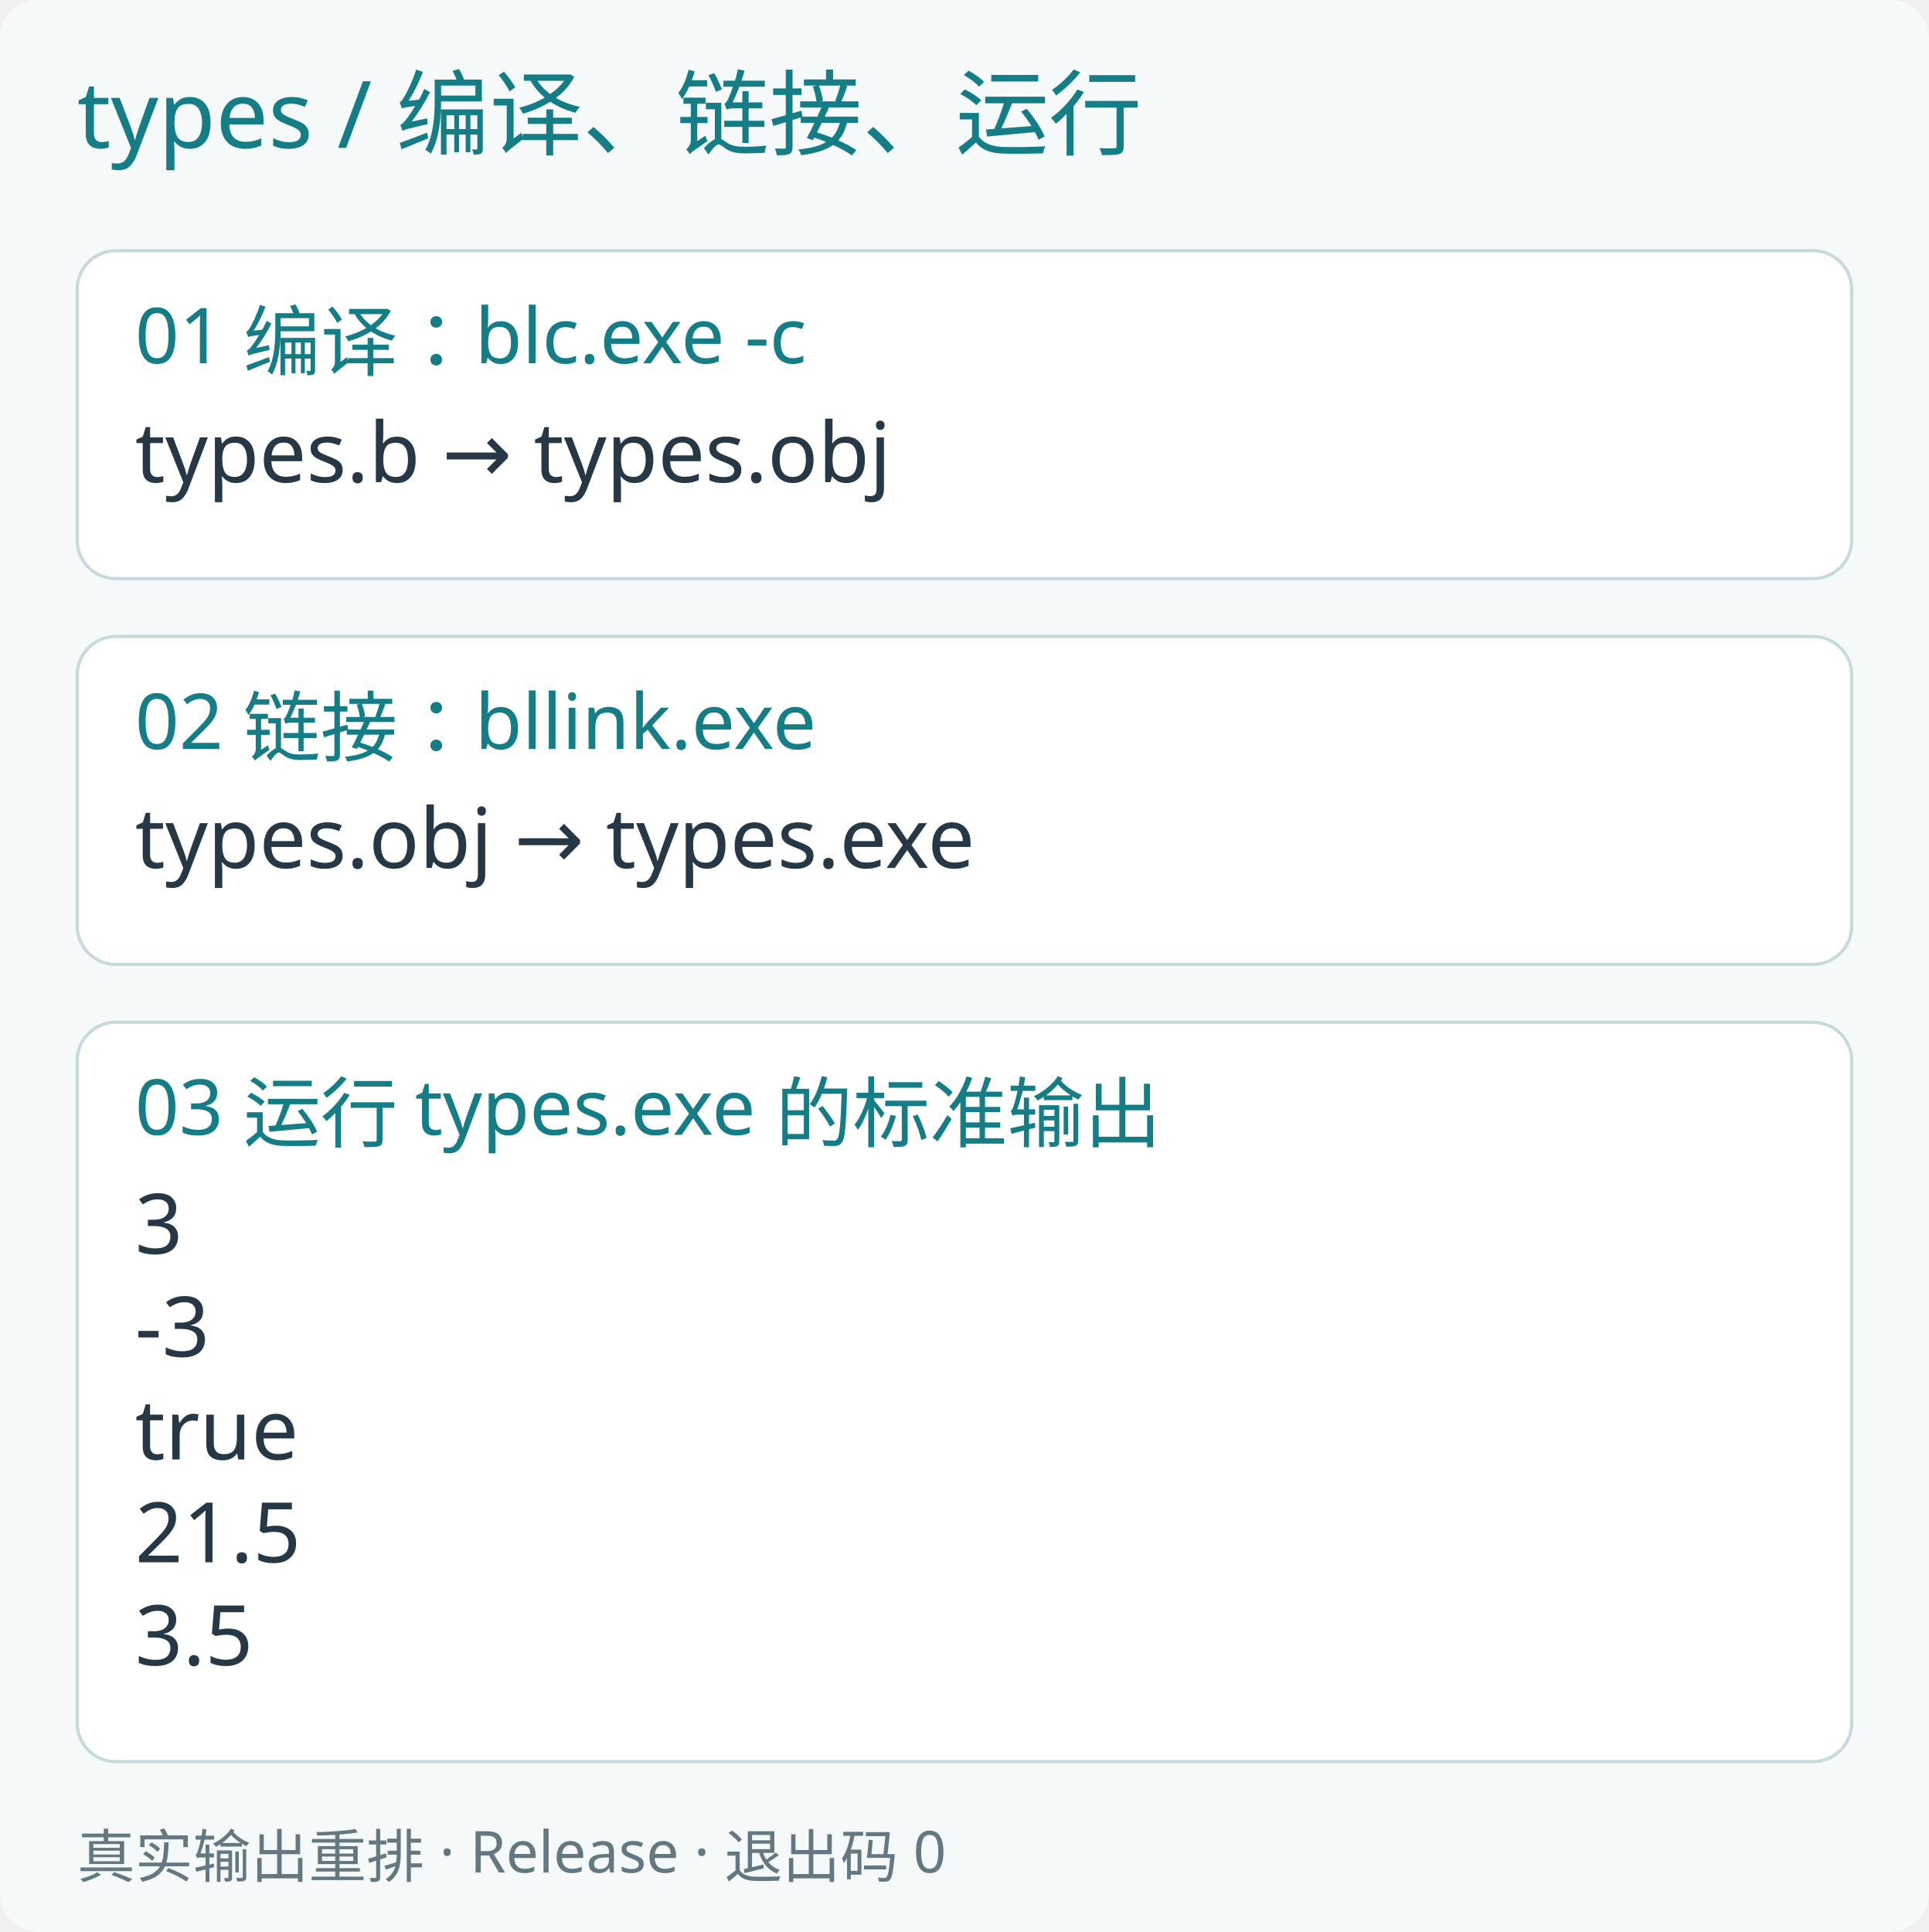
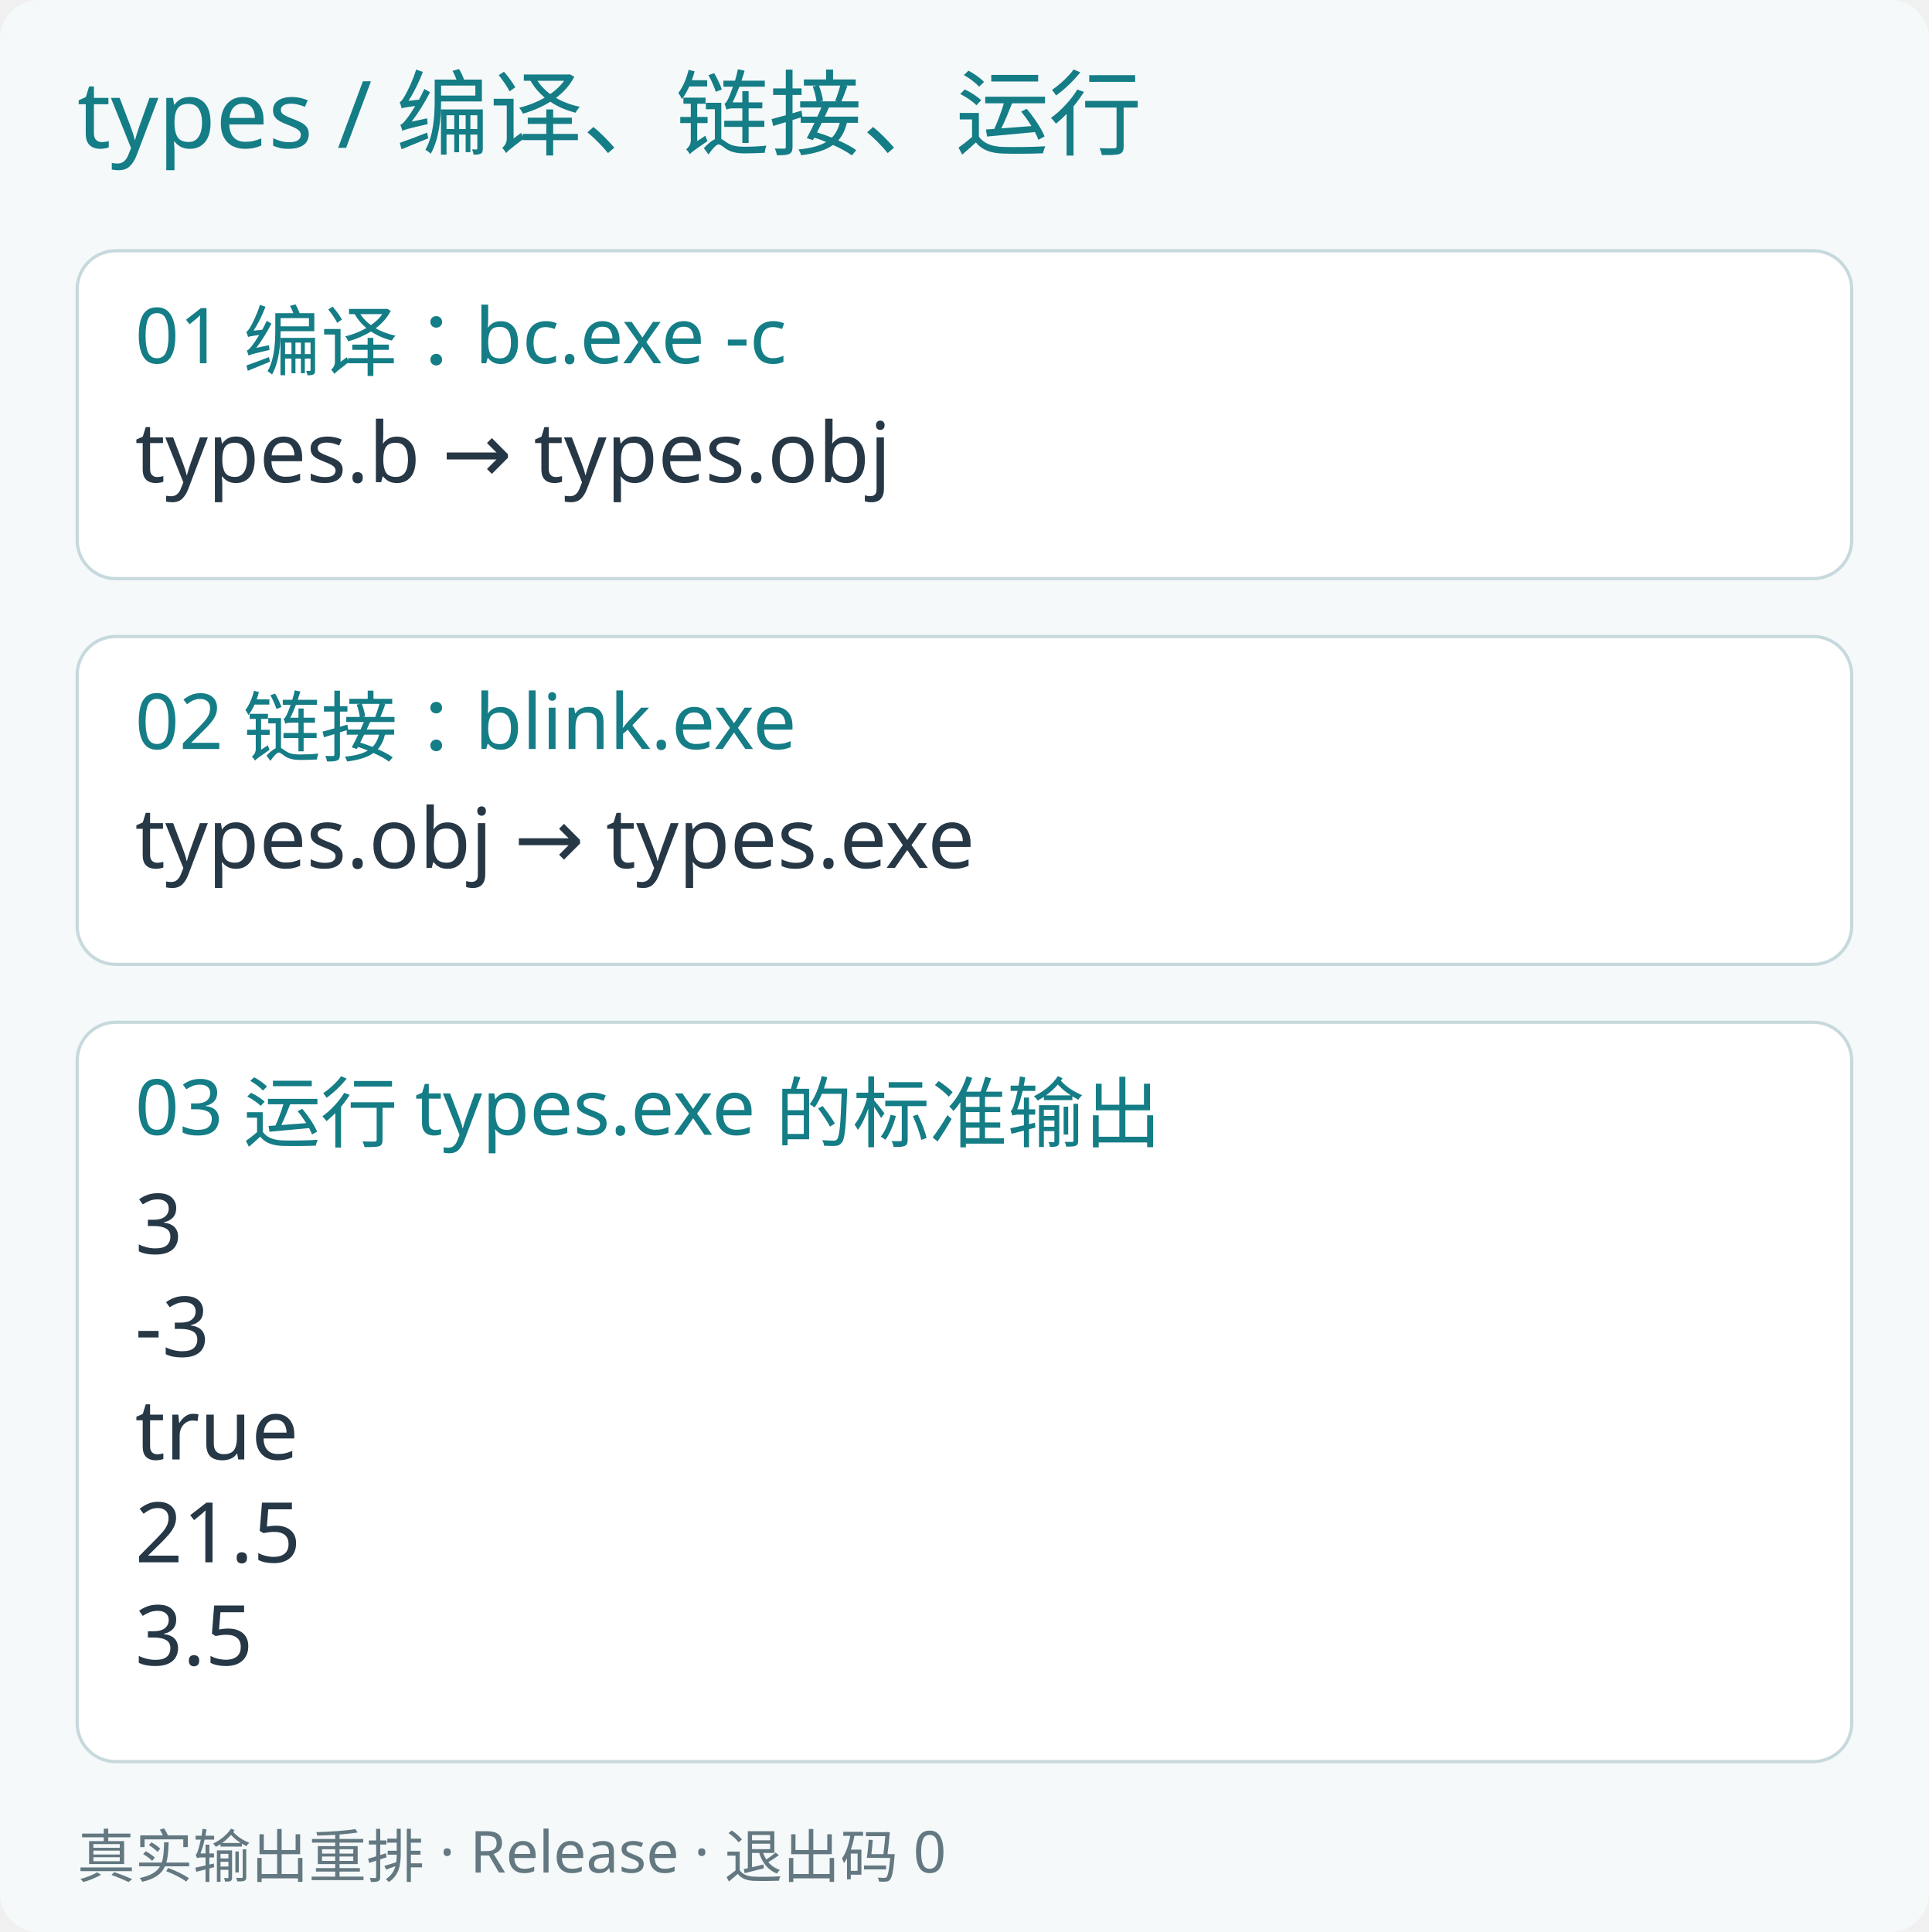
<svg xmlns="http://www.w3.org/2000/svg" width="600" height="601">
  <rect width="600" height="601" rx="12" fill="#f5f9fa" />
  <text x="24" y="46" font-family="SimHei" font-size="29" fill="#147d86">types / 编译、链接、运行</text>
  <rect x="24" y="78" width="552" height="102" rx="12" fill="white" stroke="#c6d9dc" />
-   <text x="42" y="113" font-family="SimHei" font-size="24" fill="#147d86">01 编译：blc.exe -c</text>
+   <text x="42" y="113" font-family="SimHei" font-size="24" fill="#147d86">01 编译：bc.exe -c</text>
  <text x="42" y="150" font-family="SimHei" font-size="26" fill="#263746">types.b → types.obj</text>
  <rect x="24" y="198" width="552" height="102" rx="12" fill="white" stroke="#c6d9dc" />
-   <text x="42" y="233" font-family="SimHei" font-size="24" fill="#147d86">02 链接：bllink.exe</text>
+   <text x="42" y="233" font-family="SimHei" font-size="24" fill="#147d86">02 链接：blink.exe</text>
  <text x="42" y="270" font-family="SimHei" font-size="26" fill="#263746">types.obj → types.exe</text>
  <rect x="24" y="318" width="552" height="230" rx="12" fill="white" stroke="#c6d9dc" />
  <text x="42" y="353" font-family="SimHei" font-size="24" fill="#147d86">03 运行 types.exe 的标准输出</text>
  <text x="42" y="390" font-family="SimHei" font-size="26" fill="#263746">3</text>
  <text x="42" y="422" font-family="SimHei" font-size="26" fill="#263746">-3</text>
  <text x="42" y="454" font-family="SimHei" font-size="26" fill="#263746">true</text>
  <text x="42" y="486" font-family="SimHei" font-size="26" fill="#263746">21.5</text>
  <text x="42" y="518" font-family="SimHei" font-size="26" fill="#263746">3.5</text>
  <text x="24" y="584" font-family="SimHei" font-size="18" fill="#637881">真实输出重排 · Release · 退出码 0</text>
</svg>
